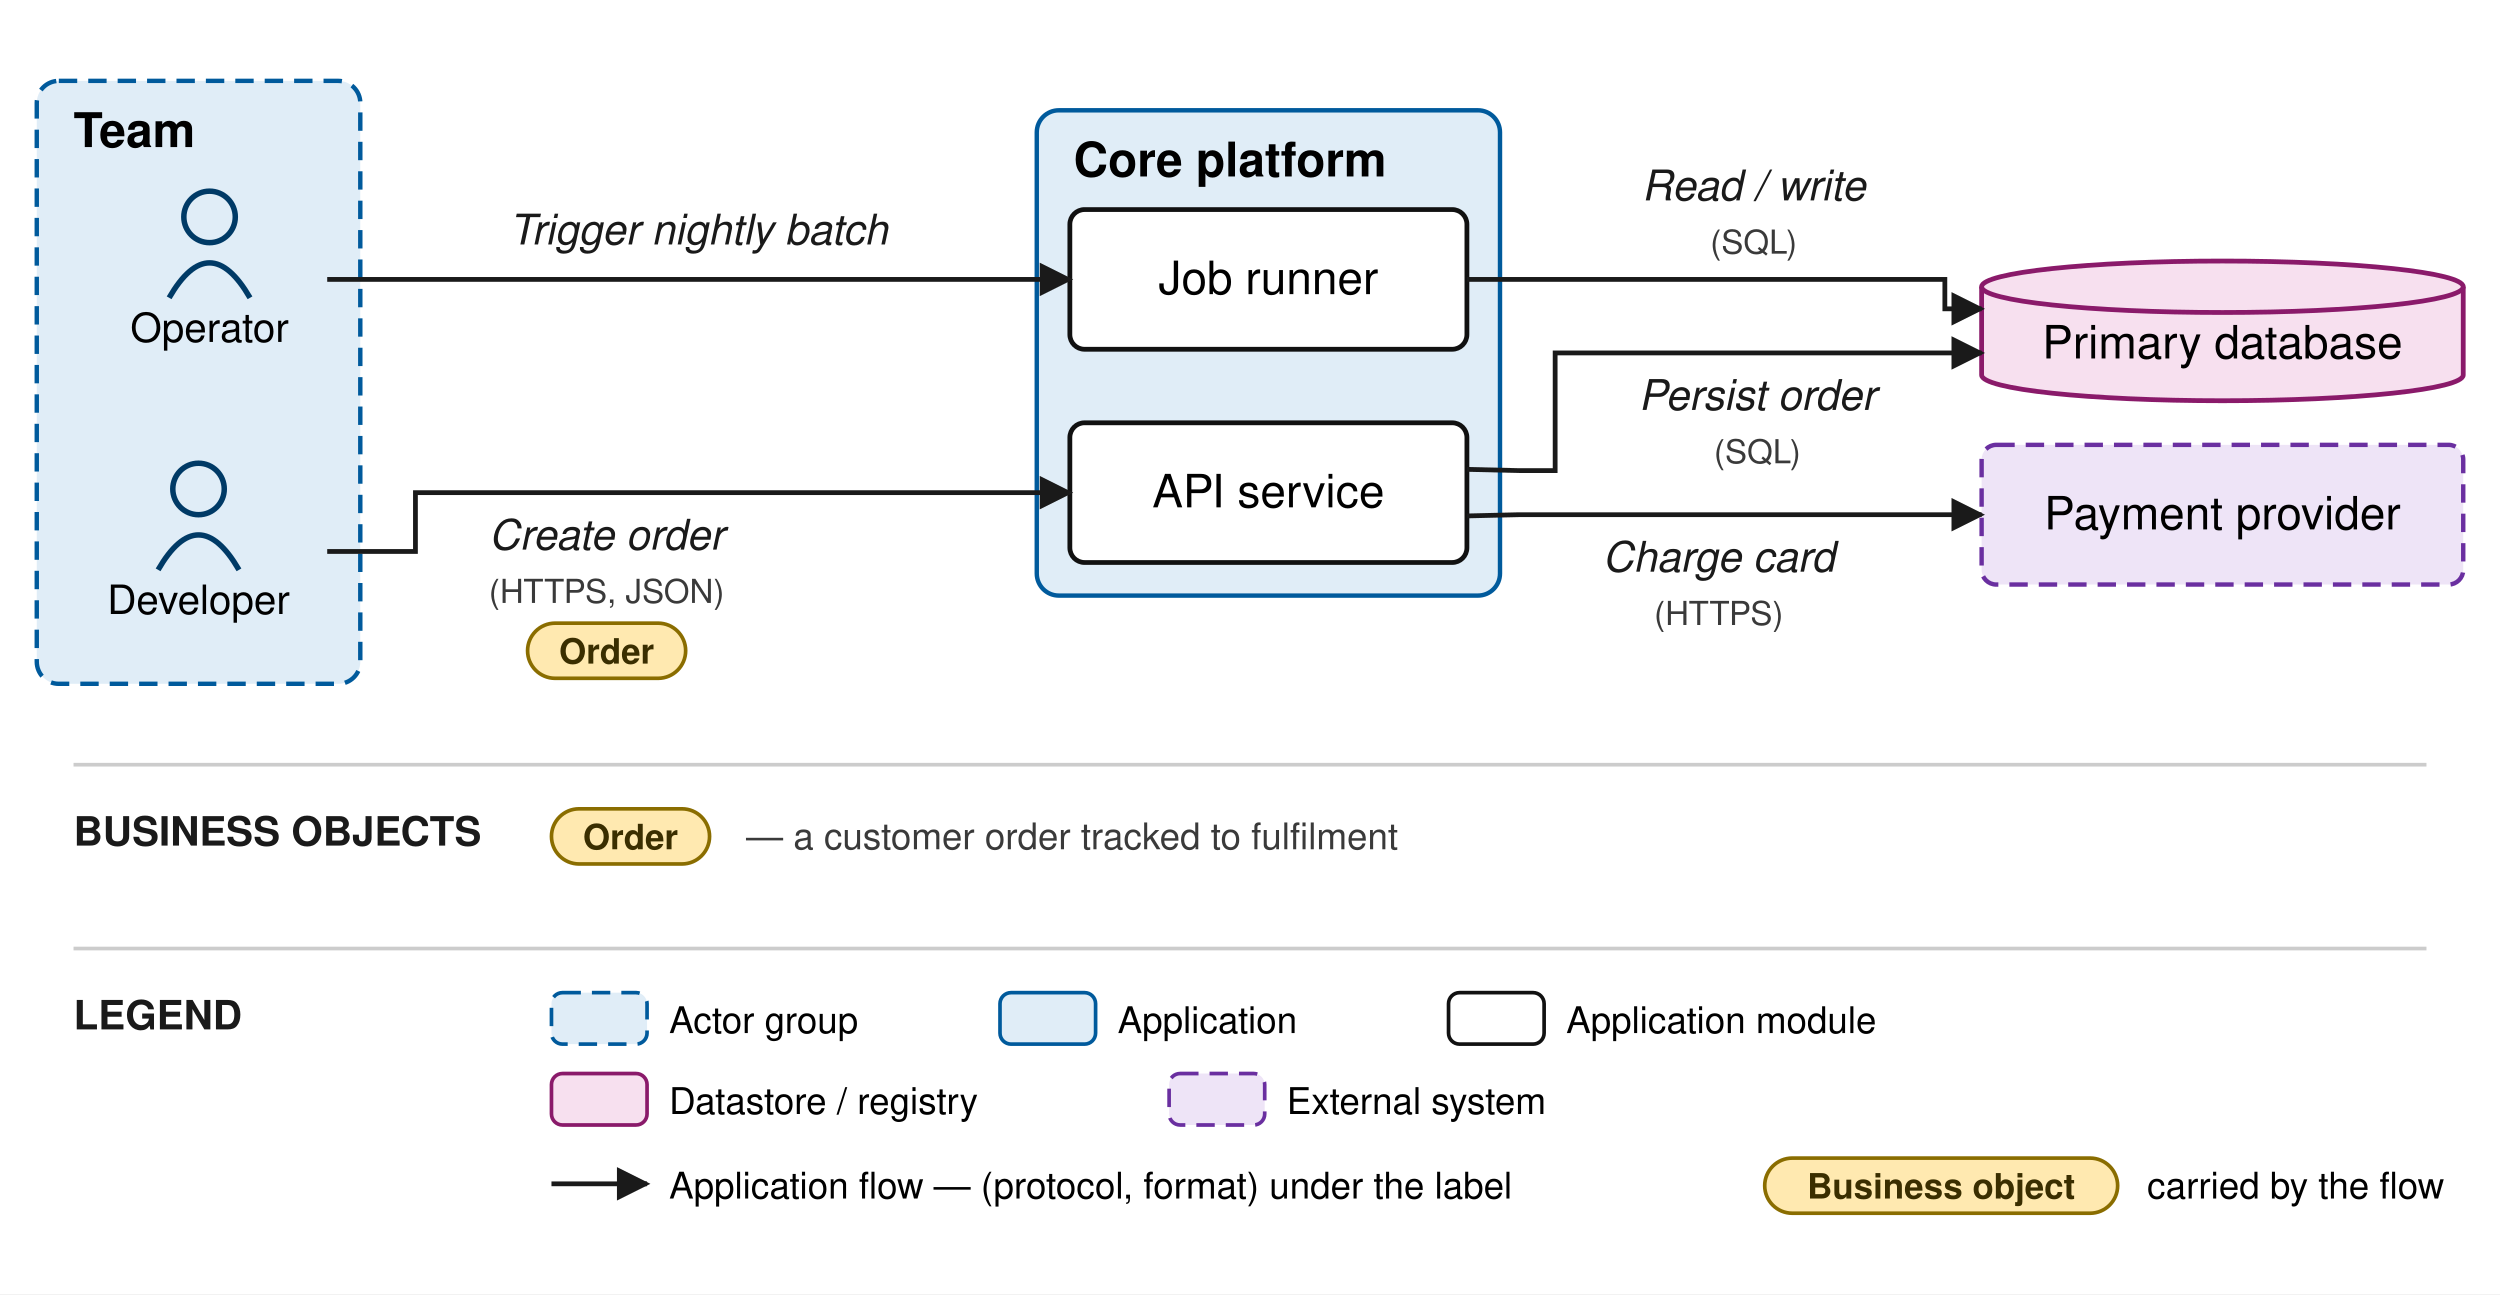
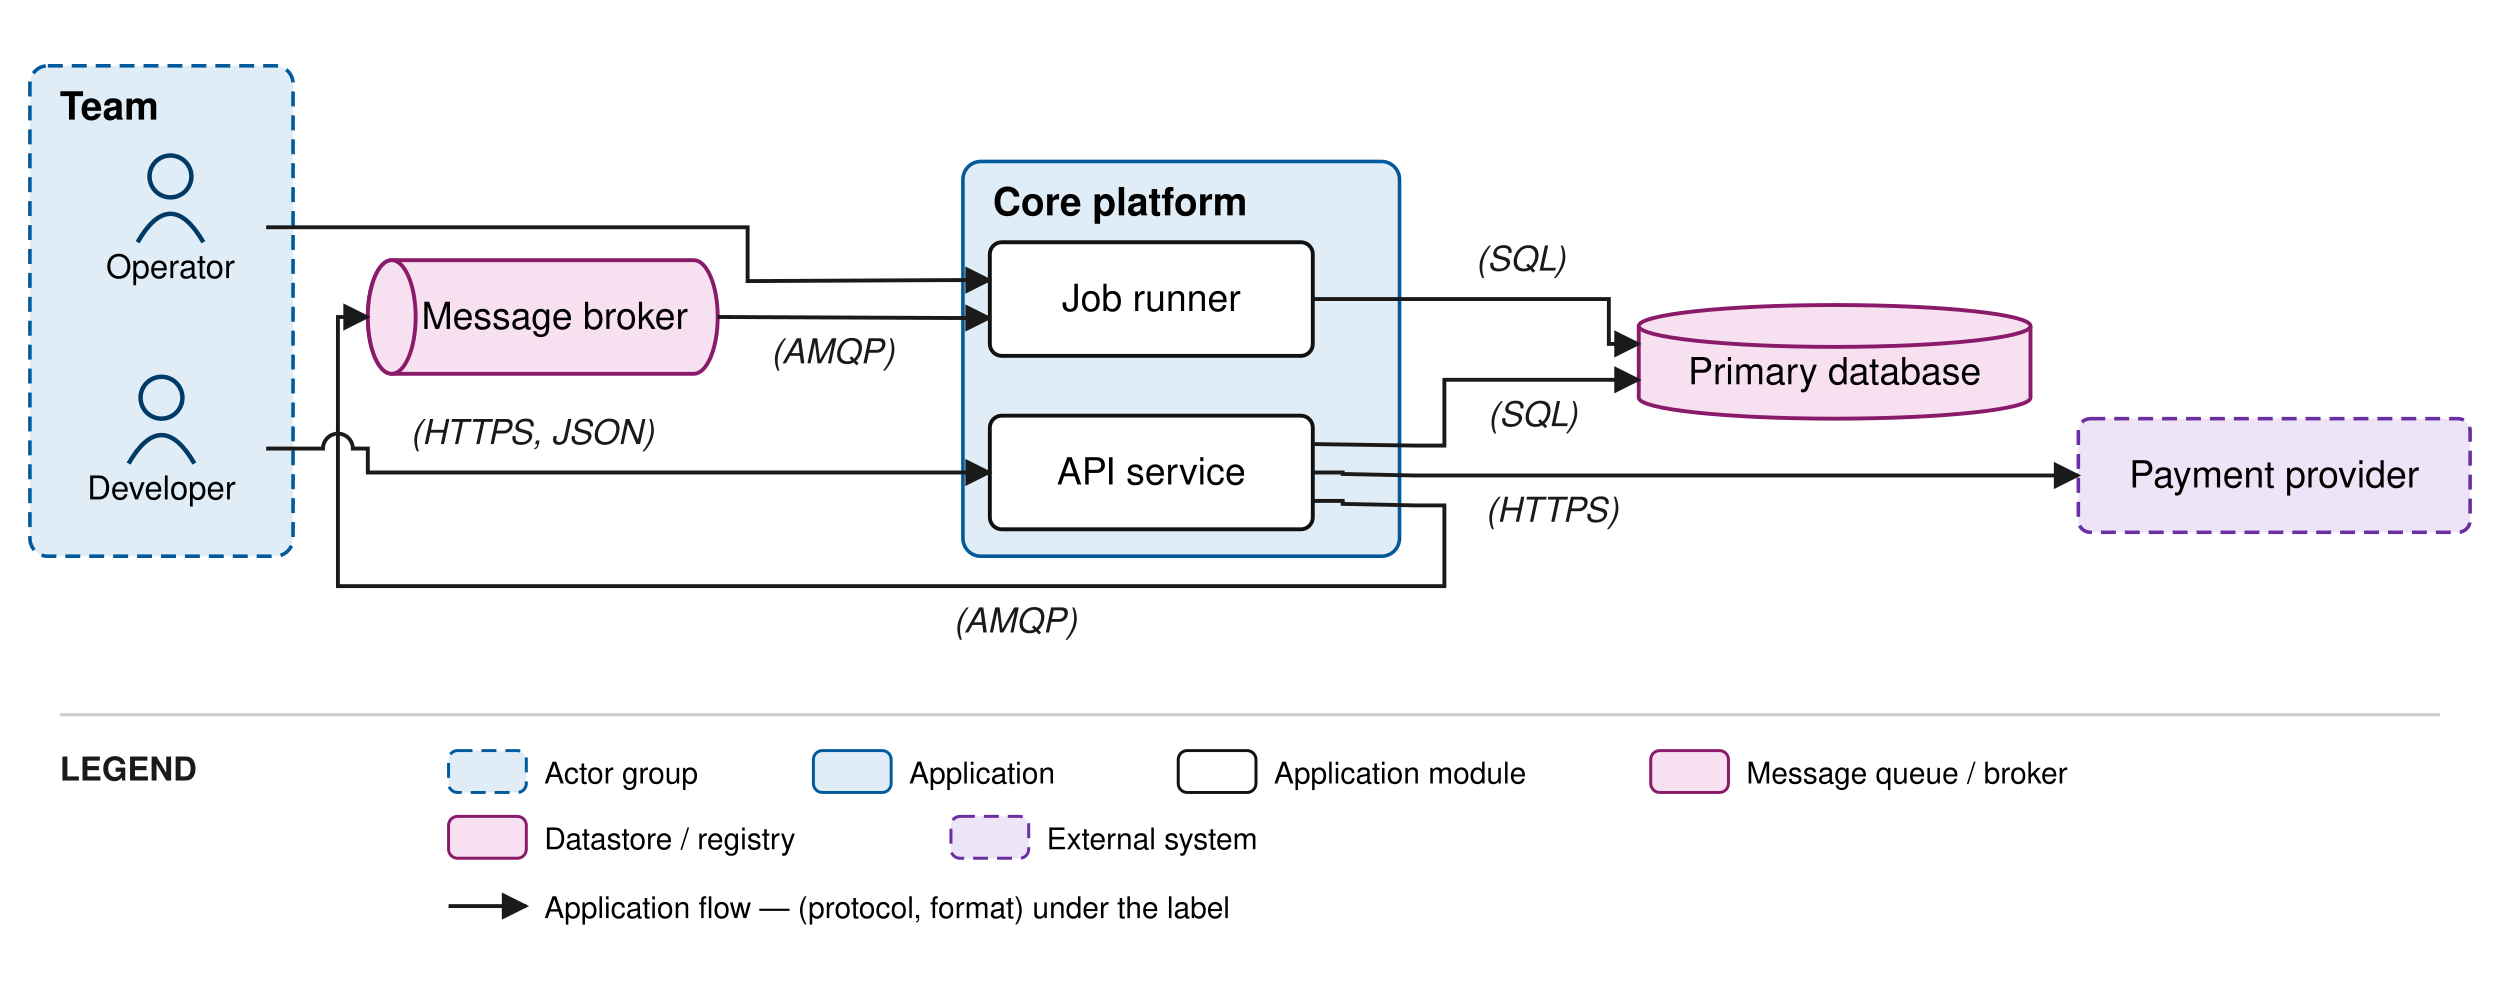
- <svg xmlns="http://www.w3.org/2000/svg" viewBox="0 0 680 352" font-family="Helvetica,Arial,sans-serif">
+ <svg xmlns="http://www.w3.org/2000/svg" viewBox="0 0 836 333" font-family="Helvetica,Arial,sans-serif">
  <defs>
    <marker id="arr" viewBox="0 0 10 10" refX="9" refY="5" markerWidth="7" markerHeight="7" orient="auto-start-reverse">
      <path d="M0,0 L10,5 L0,10 z" fill="#1a1a1a" />
    </marker>
  </defs>
-   <rect width="680" height="352" fill="#ffffff" />
+   <rect width="836" height="333" fill="#ffffff" />
  <rect x="10" y="22" width="88" height="164" rx="6" fill="#e0edf7" stroke="#005a9c" stroke-width="1.2" stroke-dasharray="5 3" />
  <text x="20" y="40" font-size="13" font-weight="bold" fill="#000000">Team</text>
-   <rect x="282" y="30" width="126" height="132" rx="6" fill="#e0edf7" stroke="#005a9c" stroke-width="1.2" />
-   <text x="292" y="48" font-size="13" font-weight="bold" fill="#000000">Core platform</text>
+   <rect x="322" y="54" width="146" height="132" rx="6" fill="#e0edf7" stroke="#005a9c" stroke-width="1.2" />
+   <text x="332" y="72" font-size="13" font-weight="bold" fill="#000000">Core platform</text>
  <circle cx="54" cy="133" r="7" fill="none" stroke="#003a66" stroke-width="1.5" />
  <path d="M 43 155 q 11 -19 22 0" fill="none" stroke="#003a66" stroke-width="1.5" />
  <text x="54" y="167" font-size="11" text-anchor="middle" fill="#000000">Developer</text>
  <circle cx="57" cy="59" r="7" fill="none" stroke="#003a66" stroke-width="1.5" />
  <path d="M 46 81 q 11 -19 22 0" fill="none" stroke="#003a66" stroke-width="1.5" />
  <text x="57" y="93" font-size="11" text-anchor="middle" fill="#000000">Operator</text>
-   <rect x="291" y="115" width="108" height="38" rx="4" fill="#ffffff" stroke="#111111" stroke-width="1.3" />
-   <text x="345" y="138" font-size="12.5" text-anchor="middle" fill="#000000">API service</text>
-   <rect x="291" y="57" width="108" height="38" rx="4" fill="#ffffff" stroke="#111111" stroke-width="1.3" />
-   <text x="345" y="80" font-size="12.5" text-anchor="middle" fill="#000000">Job runner</text>
-   <path d="M 539 78 v 24 a 65.5 7 0 0 0 131 0 v -24" fill="#f7e0ef" stroke="#8a1a6a" stroke-width="1.3" />
-   <ellipse cx="604.5" cy="78" rx="65.5" ry="7" fill="#f7e0ef" stroke="#8a1a6a" stroke-width="1.3" />
-   <text x="604.5" y="97.5" font-size="12.5" text-anchor="middle" fill="#000000">Primary database</text>
-   <rect x="539" y="121" width="131" height="38" rx="4" fill="#eee4f7" stroke="#6a2fa0" stroke-width="1.2" stroke-dasharray="5 3" />
-   <text x="604.5" y="144" font-size="12.5" text-anchor="middle" fill="#000000">Payment provider</text>
-   <path d="M 89 150 L 113 150 L 113 134 L 291 134" fill="none" stroke="#1a1a1a" stroke-width="1.3" marker-end="url(#arr)" />
-   <text x="165" y="149.5" font-size="11.5" text-anchor="middle" fill="#1a1a1a" font-style="italic" stroke="#ffffff" stroke-width="2.5" paint-order="stroke" stroke-linejoin="round">Create order</text>
-   <text x="165" y="164" font-size="9" text-anchor="middle" fill="#3a3a3a" stroke="#ffffff" stroke-width="2.5" paint-order="stroke" stroke-linejoin="round">(HTTPS, JSON)</text>
-   <rect x="143.5" y="169.5" width="43" height="15" rx="7.5" fill="#ffe9b0" stroke="#8a6d00" stroke-width="1" />
-   <text x="165" y="180.5" font-size="9.5" text-anchor="middle" fill="#3a2e00" font-weight="bold">Order</text>
-   <path d="M 399 127.667 L 413 128 L 423 128 L 423 96 L 539 96" fill="none" stroke="#1a1a1a" stroke-width="1.3" marker-end="url(#arr)" />
-   <text x="478" y="111.5" font-size="11.5" text-anchor="middle" fill="#1a1a1a" font-style="italic" stroke="#ffffff" stroke-width="2.5" paint-order="stroke" stroke-linejoin="round">Persist order</text>
-   <text x="478" y="126" font-size="9" text-anchor="middle" fill="#3a3a3a" stroke="#ffffff" stroke-width="2.5" paint-order="stroke" stroke-linejoin="round">(SQL)</text>
-   <path d="M 399 140.333 L 413 140 L 539 140" fill="none" stroke="#1a1a1a" stroke-width="1.3" marker-end="url(#arr)" />
-   <text x="467.5" y="155.5" font-size="11.5" text-anchor="middle" fill="#1a1a1a" font-style="italic" stroke="#ffffff" stroke-width="2.5" paint-order="stroke" stroke-linejoin="round">Charge card</text>
-   <text x="467.5" y="170" font-size="9" text-anchor="middle" fill="#3a3a3a" stroke="#ffffff" stroke-width="2.5" paint-order="stroke" stroke-linejoin="round">(HTTPS)</text>
-   <path d="M 89 76 L 291 76" fill="none" stroke="#1a1a1a" stroke-width="1.3" marker-end="url(#arr)" />
-   <text x="190" y="66.5" font-size="11.5" text-anchor="middle" fill="#1a1a1a" font-style="italic" stroke="#ffffff" stroke-width="2.5" paint-order="stroke" stroke-linejoin="round">Trigger nightly batch</text>
-   <path d="M 399 76 L 529 76 L 529 84 L 539 84" fill="none" stroke="#1a1a1a" stroke-width="1.3" marker-end="url(#arr)" />
-   <text x="477" y="54.5" font-size="11.5" text-anchor="middle" fill="#1a1a1a" font-style="italic" stroke="#ffffff" stroke-width="2.5" paint-order="stroke" stroke-linejoin="round">Read / write</text>
-   <text x="477" y="69" font-size="9" text-anchor="middle" fill="#3a3a3a" stroke="#ffffff" stroke-width="2.5" paint-order="stroke" stroke-linejoin="round">(SQL)</text>
-   <line x1="20" y1="208" x2="660" y2="208" stroke="#cccccc" stroke-width="1" />
-   <text x="20" y="230" font-size="11" font-weight="bold" fill="#1a1a1a">BUSINESS OBJECTS</text>
-   <rect x="150" y="220" width="43" height="15" rx="7.5" fill="#ffe9b0" stroke="#8a6d00" />
-   <text x="171.5" y="231" font-size="9.5" text-anchor="middle" fill="#3a2e00" font-weight="bold">Order</text>
-   <text x="203" y="231" font-size="10" fill="#3a3a3a">— a customer order tracked to fulfilment</text>
-   <line x1="20" y1="258" x2="660" y2="258" stroke="#cccccc" stroke-width="1" />
-   <text x="20" y="280" font-size="11" font-weight="bold" fill="#1a1a1a">LEGEND</text>
-   <rect x="150" y="270" width="26" height="14" rx="3" fill="#e0edf7" stroke="#005a9c" stroke-dasharray="5 3" />
-   <text x="182" y="281" font-size="10" fill="#000000">Actor group</text>
-   <rect x="272" y="270" width="26" height="14" rx="3" fill="#e0edf7" stroke="#005a9c" />
-   <text x="304" y="281" font-size="10" fill="#000000">Application</text>
-   <rect x="394" y="270" width="26" height="14" rx="3" fill="#ffffff" stroke="#111111" />
-   <text x="426" y="281" font-size="10" fill="#000000">Application module</text>
-   <rect x="150" y="292" width="26" height="14" rx="3" fill="#f7e0ef" stroke="#8a1a6a" />
-   <text x="182" y="303" font-size="10" fill="#000000">Datastore / registry</text>
-   <rect x="318" y="292" width="26" height="14" rx="3" fill="#eee4f7" stroke="#6a2fa0" stroke-dasharray="5 3" />
-   <text x="350" y="303" font-size="10" fill="#000000">External system</text>
-   <line x1="150" y1="322" x2="176" y2="322" stroke="#1a1a1a" stroke-width="1.3" marker-end="url(#arr)" />
-   <text x="182" y="326" font-size="10" fill="#000000">Application flow — (protocol, format) under the label</text>
-   <rect x="480" y="315" width="96" height="15" rx="7.5" fill="#ffe9b0" stroke="#8a6d00" />
-   <text x="528" y="326" font-size="9.5" text-anchor="middle" fill="#3a2e00" font-weight="bold">Business object</text>
-   <text x="584" y="326" font-size="10" fill="#000000">carried by the flow</text>
+   <rect x="331" y="139" width="108" height="38" rx="4" fill="#ffffff" stroke="#111111" stroke-width="1.3" />
+   <text x="385" y="162" font-size="12.5" text-anchor="middle" fill="#000000">API service</text>
+   <rect x="331" y="81" width="108" height="38" rx="4" fill="#ffffff" stroke="#111111" stroke-width="1.3" />
+   <text x="385" y="104" font-size="12.5" text-anchor="middle" fill="#000000">Job runner</text>
+   <path d="M 131 87 h 101 a 8 19 0 0 1 0 38 h -101 a 8 19 0 0 1 0 -38" fill="#f7e0ef" stroke="#8a1a6a" stroke-width="1.3" />
+   <ellipse cx="131" cy="106" rx="8" ry="19" fill="#f7e0ef" stroke="#8a1a6a" stroke-width="1.3" />
+   <text x="185.5" y="110" font-size="12.5" text-anchor="middle" fill="#000000">Message broker</text>
+   <path d="M 548 109 v 24 a 65.5 7 0 0 0 131 0 v -24" fill="#f7e0ef" stroke="#8a1a6a" stroke-width="1.3" />
+   <ellipse cx="613.5" cy="109" rx="65.5" ry="7" fill="#f7e0ef" stroke="#8a1a6a" stroke-width="1.3" />
+   <text x="613.5" y="128.5" font-size="12.5" text-anchor="middle" fill="#000000">Primary database</text>
+   <rect x="695" y="140" width="131" height="38" rx="4" fill="#eee4f7" stroke="#6a2fa0" stroke-width="1.2" stroke-dasharray="5 3" />
+   <text x="760.5" y="163" font-size="12.5" text-anchor="middle" fill="#000000">Payment provider</text>
+   <path d="M 89 150 L 108 150 A 5 5 0 0 1 118 150 L 123 150 L 123 158 L 331 158" fill="none" stroke="#1a1a1a" stroke-width="1.3" marker-end="url(#arr)" />
+   <text x="178" y="148.5" font-size="11.5" text-anchor="middle" fill="#1a1a1a" font-style="italic" stroke="#ffffff" stroke-width="2.5" paint-order="stroke" stroke-linejoin="round">(HTTPS, JSON)</text>
+   <path d="M 439 148.5 L 473 149 L 483 149 L 483 127 L 548 127" fill="none" stroke="#1a1a1a" stroke-width="1.3" marker-end="url(#arr)" />
+   <text x="512.5" y="142.5" font-size="11.5" text-anchor="middle" fill="#1a1a1a" font-style="italic" stroke="#ffffff" stroke-width="2.5" paint-order="stroke" stroke-linejoin="round">(SQL)</text>
+   <path d="M 439 167.5 L 449 167.5 L 449 168.5 L 473 169 L 483 169 L 483 196 L 113 196 L 113 106 L 123 106" fill="none" stroke="#1a1a1a" stroke-width="1.3" marker-end="url(#arr)" />
+   <text x="339.5" y="211.5" font-size="11.5" text-anchor="middle" fill="#1a1a1a" font-style="italic" stroke="#ffffff" stroke-width="2.5" paint-order="stroke" stroke-linejoin="round">(AMQP)</text>
+   <path d="M 240 106 L 317 106.333 L 331 106.333" fill="none" stroke="#1a1a1a" stroke-width="1.3" marker-end="url(#arr)" />
+   <text x="278.5" y="121.5" font-size="11.5" text-anchor="middle" fill="#1a1a1a" font-style="italic" stroke="#ffffff" stroke-width="2.5" paint-order="stroke" stroke-linejoin="round">(AMQP)</text>
+   <path d="M 439 158 L 449 158 L 449 158.5 L 473 159 L 695 159" fill="none" stroke="#1a1a1a" stroke-width="1.3" marker-end="url(#arr)" />
+   <text x="519" y="174.5" font-size="11.5" text-anchor="middle" fill="#1a1a1a" font-style="italic" stroke="#ffffff" stroke-width="2.5" paint-order="stroke" stroke-linejoin="round">(HTTPS)</text>
+   <path d="M 89 76 L 250 76 L 250 94 L 317 93.667 L 331 93.667" fill="none" stroke="#1a1a1a" stroke-width="1.3" marker-end="url(#arr)" />
+   <path d="M 439 100 L 538 100 L 538 115 L 548 115" fill="none" stroke="#1a1a1a" stroke-width="1.3" marker-end="url(#arr)" />
+   <text x="508.5" y="90.5" font-size="11.5" text-anchor="middle" fill="#1a1a1a" font-style="italic" stroke="#ffffff" stroke-width="2.5" paint-order="stroke" stroke-linejoin="round">(SQL)</text>
+   <line x1="20" y1="239" x2="816" y2="239" stroke="#cccccc" stroke-width="1" />
+   <text x="20" y="261" font-size="11" font-weight="bold" fill="#1a1a1a">LEGEND</text>
+   <rect x="150" y="251" width="26" height="14" rx="3" fill="#e0edf7" stroke="#005a9c" stroke-dasharray="5 3" />
+   <text x="182" y="262" font-size="10" fill="#000000">Actor group</text>
+   <rect x="272" y="251" width="26" height="14" rx="3" fill="#e0edf7" stroke="#005a9c" />
+   <text x="304" y="262" font-size="10" fill="#000000">Application</text>
+   <rect x="394" y="251" width="26" height="14" rx="3" fill="#ffffff" stroke="#111111" />
+   <text x="426" y="262" font-size="10" fill="#000000">Application module</text>
+   <rect x="552" y="251" width="26" height="14" rx="3" fill="#f7e0ef" stroke="#8a1a6a" />
+   <text x="584" y="262" font-size="10" fill="#000000">Message queue / broker</text>
+   <rect x="150" y="273" width="26" height="14" rx="3" fill="#f7e0ef" stroke="#8a1a6a" />
+   <text x="182" y="284" font-size="10" fill="#000000">Datastore / registry</text>
+   <rect x="318" y="273" width="26" height="14" rx="3" fill="#eee4f7" stroke="#6a2fa0" stroke-dasharray="5 3" />
+   <text x="350" y="284" font-size="10" fill="#000000">External system</text>
+   <line x1="150" y1="303" x2="176" y2="303" stroke="#1a1a1a" stroke-width="1.3" marker-end="url(#arr)" />
+   <text x="182" y="307" font-size="10" fill="#000000">Application flow — (protocol, format) under the label</text>
</svg>
